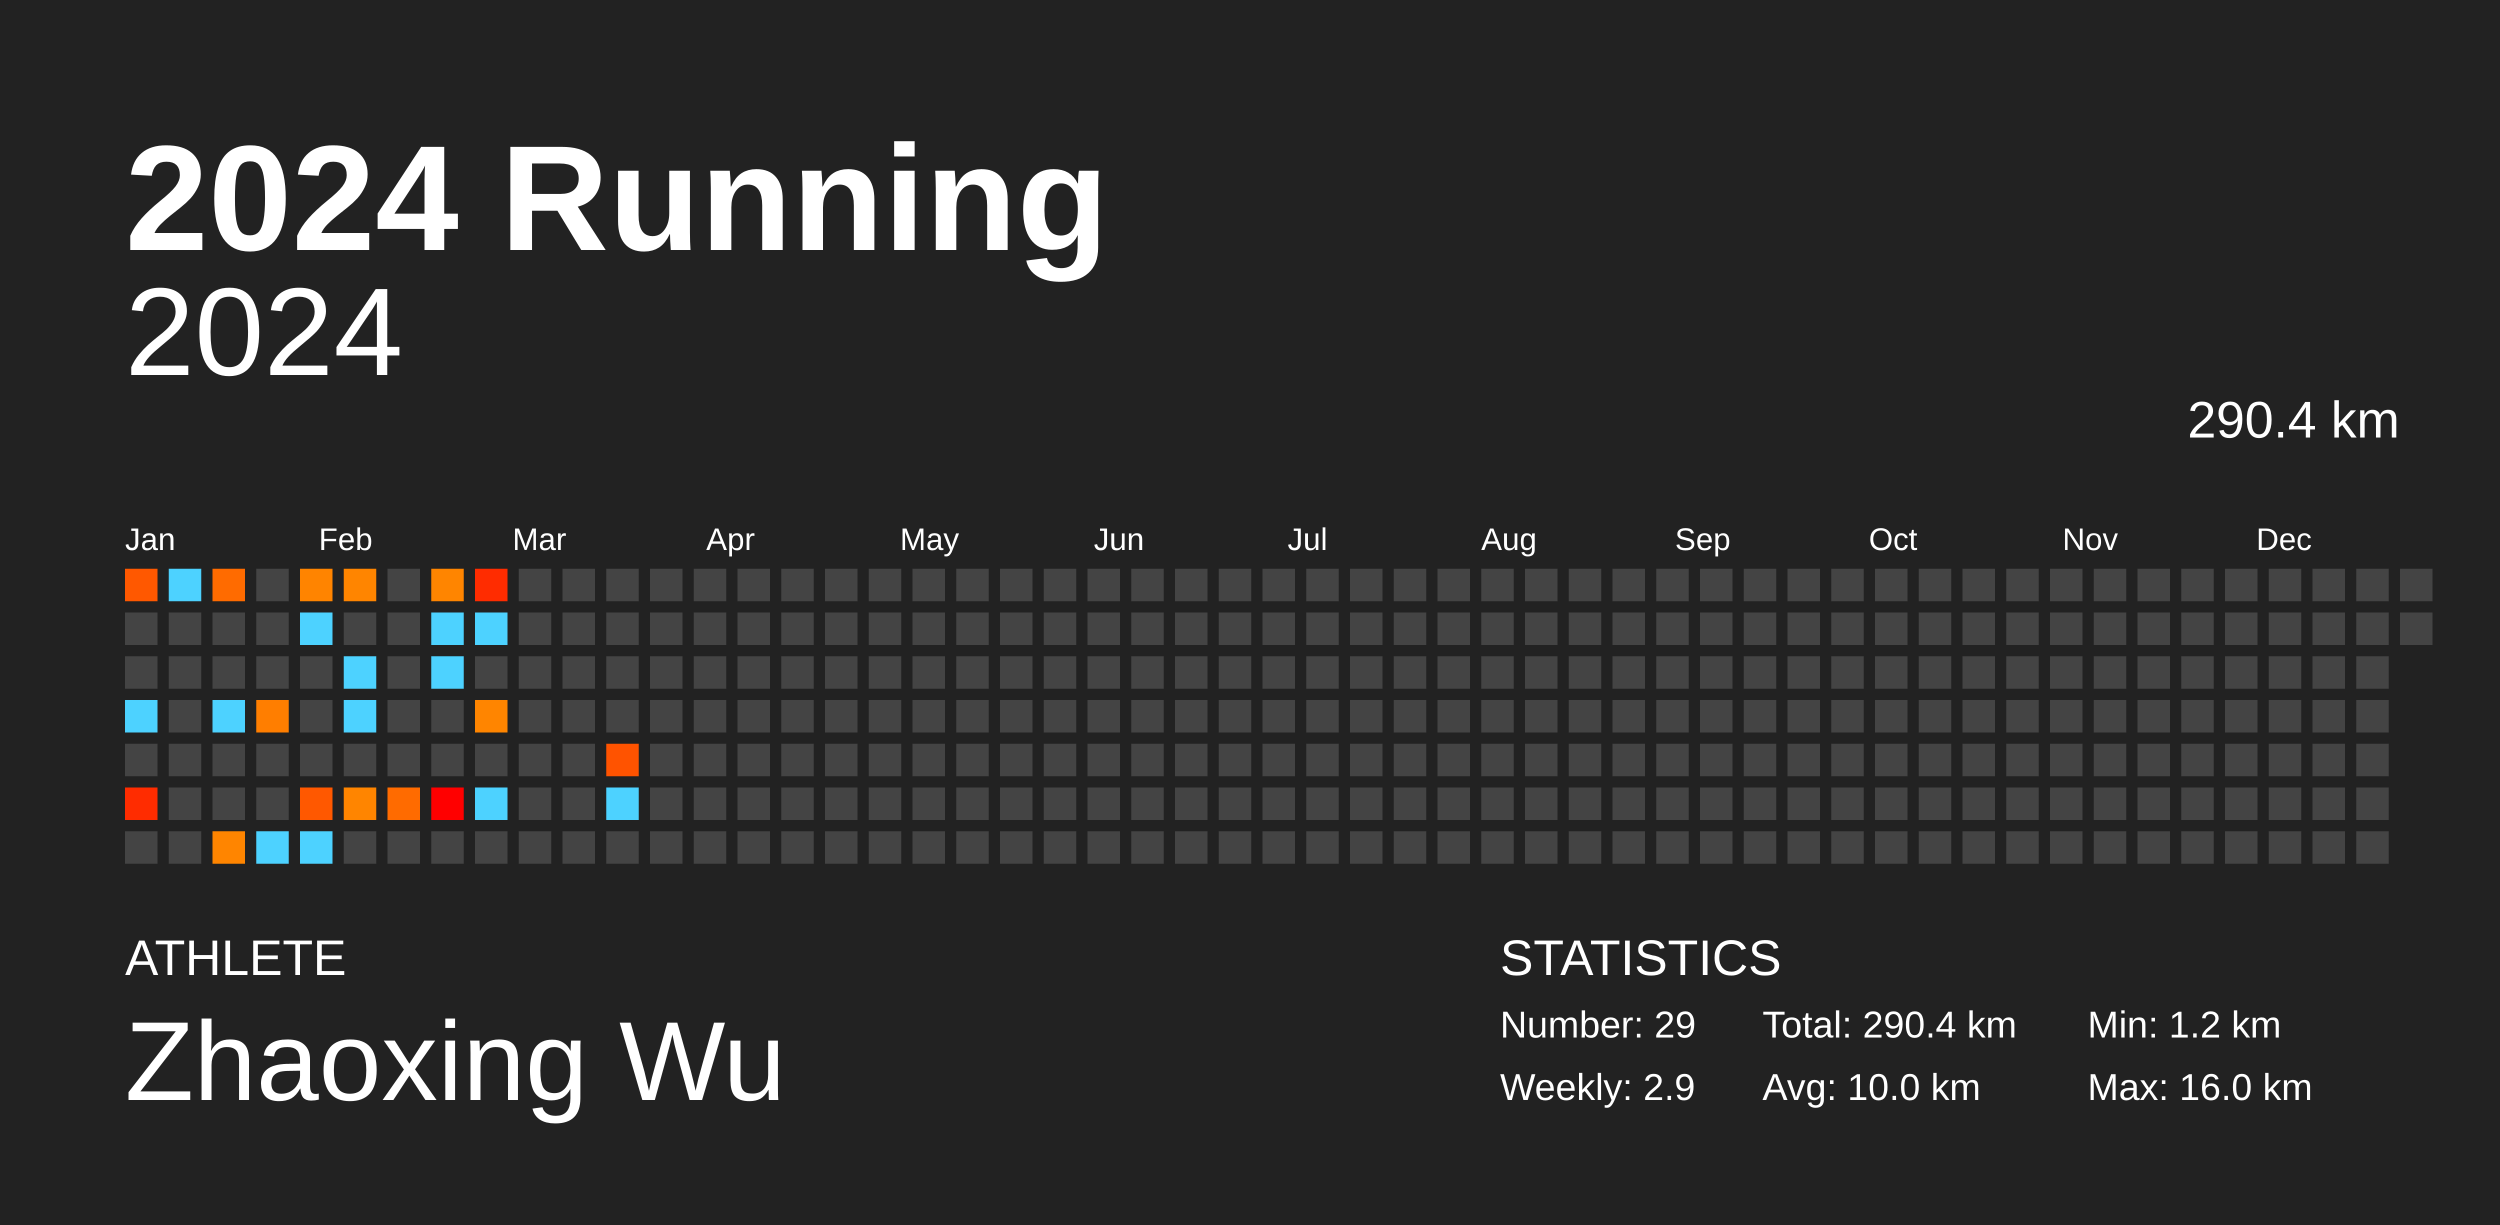
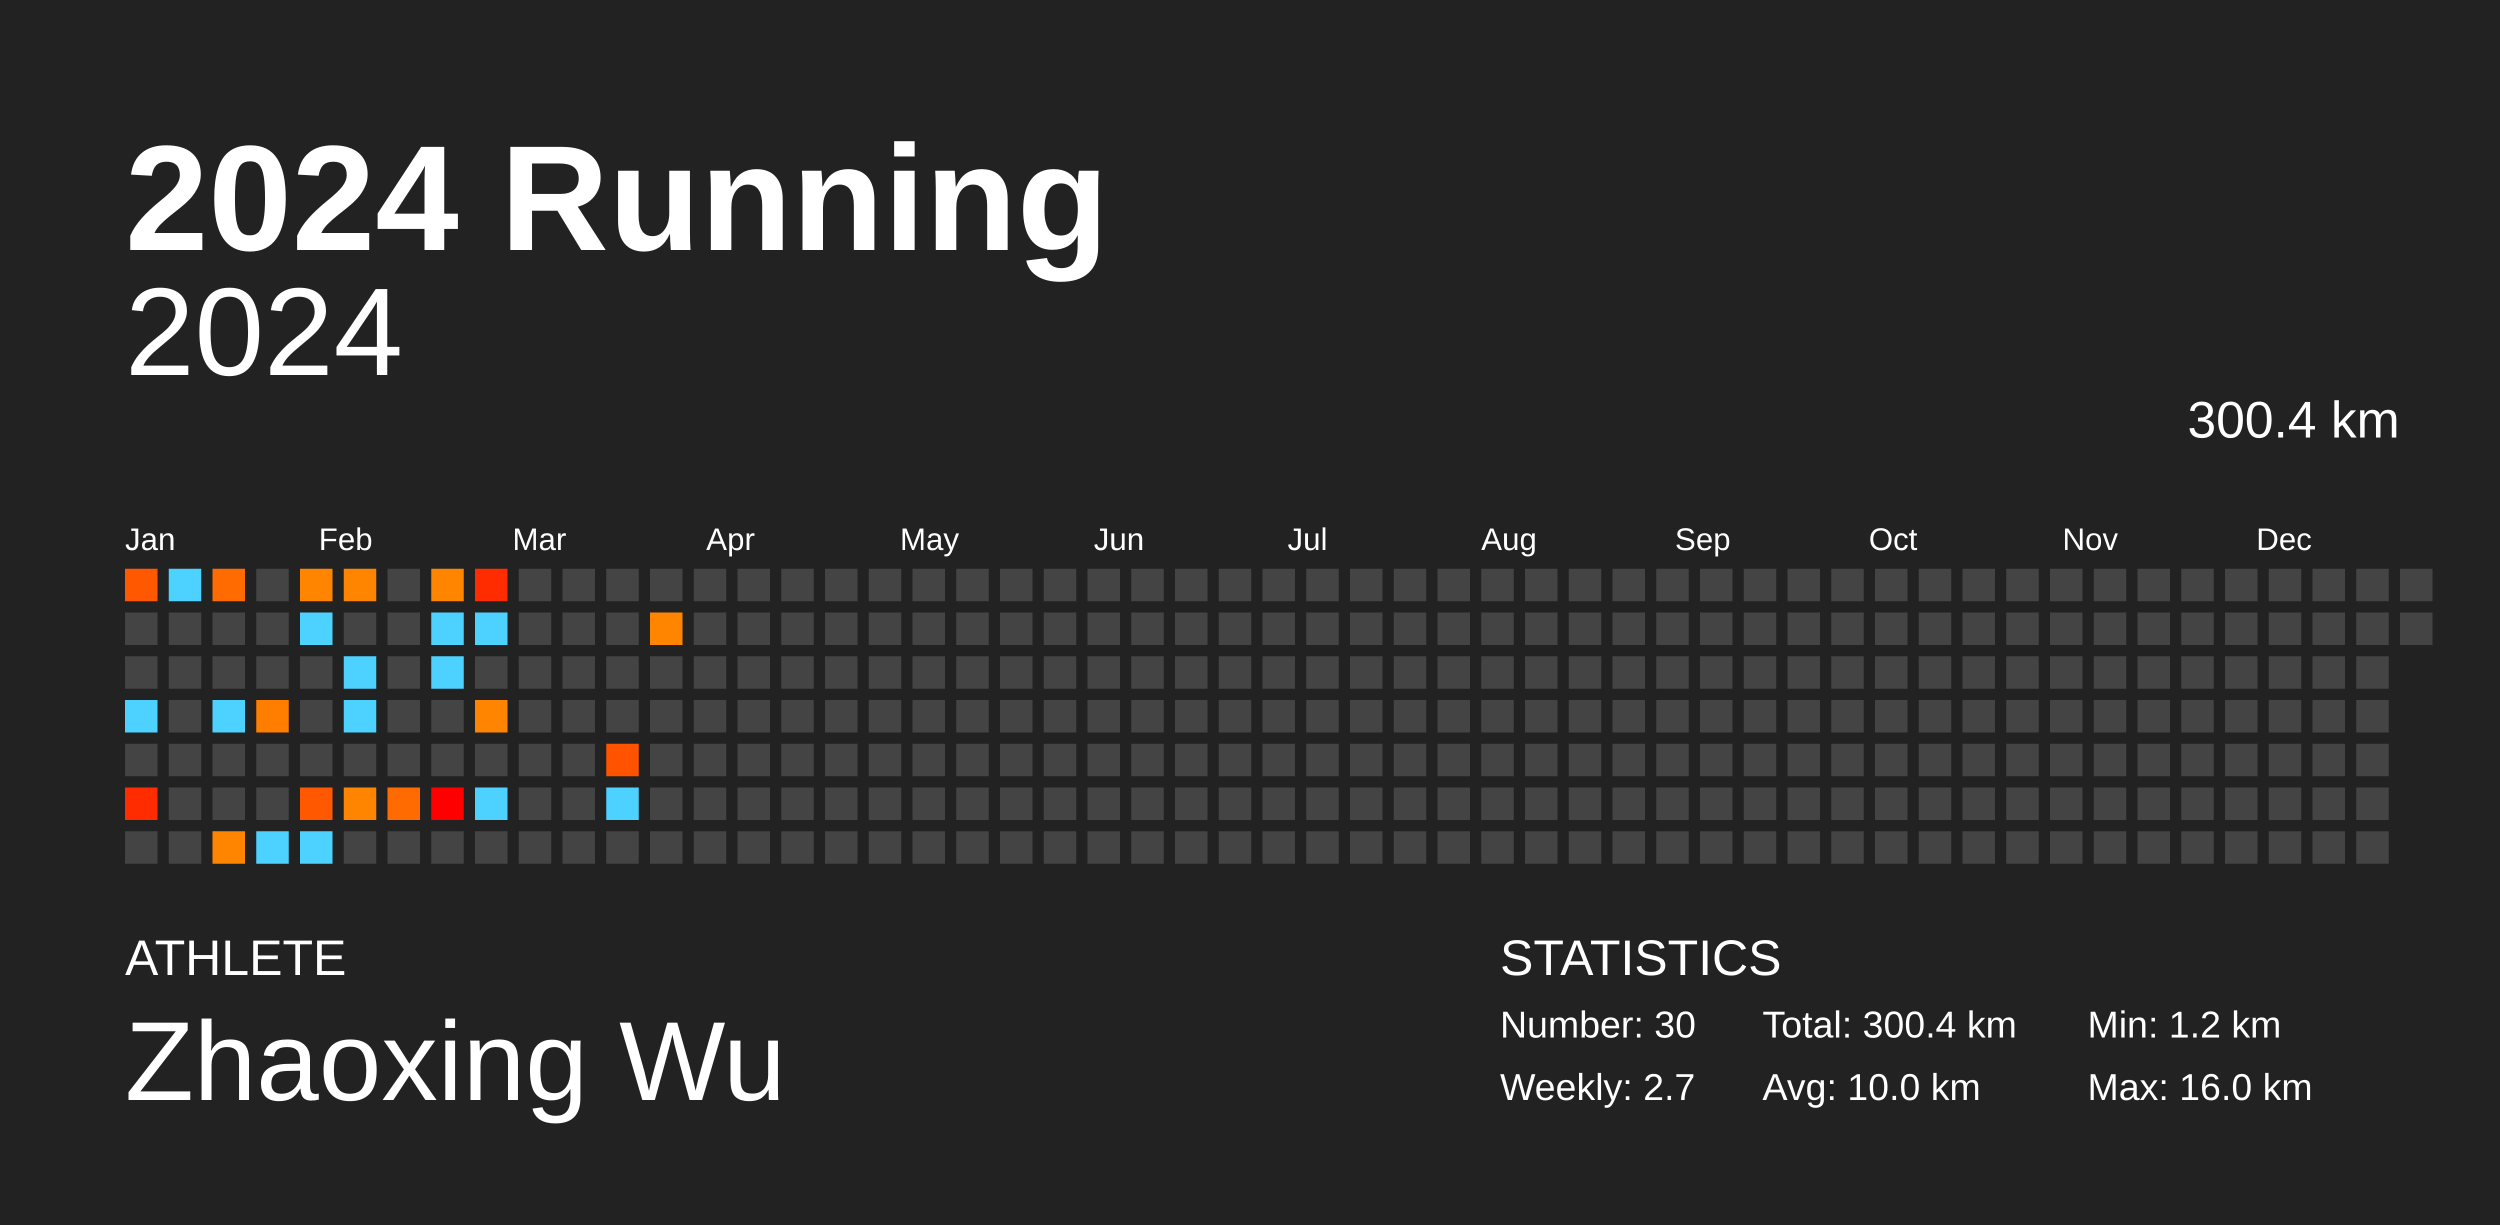
<svg xmlns="http://www.w3.org/2000/svg" baseProfile="full" height="98mm" version="1.1" viewBox="0,0,200,98" width="200mm">
  <defs />
  <rect fill="#222222" height="98" width="200" x="0" y="0" />
  <text fill="#FFFFFF" style="font-size:12px; font-family:Arial; font-weight:bold;" x="10" y="20">2024 Running</text>
  <text fill="#FFFFFF" style="font-size:4px; font-family:Arial" x="10" y="78">ATHLETE</text>
  <text fill="#FFFFFF" style="font-size:9px; font-family:Arial" x="10" y="88">Zhaoxing Wu</text>
  <text fill="#FFFFFF" style="font-size:4px; font-family:Arial" x="120" y="78">STATISTICS</text>
-   <text fill="#FFFFFF" style="font-size:3px; font-family:Arial" x="120" y="83">Number: 29</text>
-   <text fill="#FFFFFF" style="font-size:3px; font-family:Arial" x="120" y="88">Weekly: 2.9</text>
-   <text fill="#FFFFFF" style="font-size:3px; font-family:Arial" x="141" y="83">Total: 290.4 km</text>
+   <text fill="#FFFFFF" style="font-size:3px; font-family:Arial" x="120" y="83">Number: 30</text>
+   <text fill="#FFFFFF" style="font-size:3px; font-family:Arial" x="120" y="88">Weekly: 2.7</text>
+   <text fill="#FFFFFF" style="font-size:3px; font-family:Arial" x="141" y="83">Total: 300.4 km</text>
  <text fill="#FFFFFF" style="font-size:3px; font-family:Arial" x="141" y="88">Avg: 10.0 km</text>
  <text fill="#FFFFFF" style="font-size:3px; font-family:Arial" x="167" y="83">Min: 1.2 km</text>
  <text fill="#FFFFFF" style="font-size:3px; font-family:Arial" x="167" y="88">Max: 16.0 km</text>
  <text alignment-baseline="hanging" fill="#FFFFFF" style="font-size:10.0px; font-family:Arial;" x="10" y="30">2024</text>
-   <text alignment-baseline="hanging" fill="#FFFFFF" style="font-size:4.125px; font-family:Arial;" x="175" y="35">290.4 km</text>
+   <text alignment-baseline="hanging" fill="#FFFFFF" style="font-size:4.125px; font-family:Arial;" x="175" y="35">300.4 km</text>
  <text fill="#FFFFFF" style="font-size:2.5px; font-family:Arial" x="10.0" y="44">Jan</text>
  <text fill="#FFFFFF" style="font-size:2.5px; font-family:Arial" x="25.5" y="44">Feb</text>
  <text fill="#FFFFFF" style="font-size:2.5px; font-family:Arial" x="41.0" y="44">Mar</text>
  <text fill="#FFFFFF" style="font-size:2.5px; font-family:Arial" x="56.5" y="44">Apr</text>
  <text fill="#FFFFFF" style="font-size:2.5px; font-family:Arial" x="72.0" y="44">May</text>
  <text fill="#FFFFFF" style="font-size:2.5px; font-family:Arial" x="87.5" y="44">Jun</text>
  <text fill="#FFFFFF" style="font-size:2.5px; font-family:Arial" x="103.0" y="44">Jul</text>
  <text fill="#FFFFFF" style="font-size:2.5px; font-family:Arial" x="118.5" y="44">Aug</text>
  <text fill="#FFFFFF" style="font-size:2.5px; font-family:Arial" x="134.0" y="44">Sep</text>
  <text fill="#FFFFFF" style="font-size:2.5px; font-family:Arial" x="149.5" y="44">Oct</text>
  <text fill="#FFFFFF" style="font-size:2.5px; font-family:Arial" x="165.0" y="44">Nov</text>
  <text fill="#FFFFFF" style="font-size:2.5px; font-family:Arial" x="180.5" y="44">Dec</text>
  <rect fill="#ff5800" height="2.6" width="2.6" x="10.0" y="45.5" />
  <rect fill="#444444" height="2.6" width="2.6" x="10.0" y="49.0" />
  <rect fill="#444444" height="2.6" width="2.6" x="10.0" y="52.5" />
  <rect fill="#4dd2ff" height="2.6" width="2.6" x="10.0" y="56.0" />
  <rect fill="#444444" height="2.6" width="2.6" x="10.0" y="59.5" />
  <rect fill="#ff2c00" height="2.6" width="2.6" x="10.0" y="63.0" />
  <rect fill="#444444" height="2.6" width="2.6" x="10.0" y="66.5" />
  <rect fill="#4dd2ff" height="2.6" width="2.6" x="13.5" y="45.5" />
  <rect fill="#444444" height="2.6" width="2.6" x="13.5" y="49.0" />
  <rect fill="#444444" height="2.6" width="2.6" x="13.5" y="52.5" />
  <rect fill="#444444" height="2.6" width="2.6" x="13.5" y="56.0" />
  <rect fill="#444444" height="2.6" width="2.6" x="13.5" y="59.5" />
  <rect fill="#444444" height="2.6" width="2.6" x="13.5" y="63.0" />
  <rect fill="#444444" height="2.6" width="2.6" x="13.5" y="66.5" />
  <rect fill="#ff6b00" height="2.6" width="2.6" x="17.0" y="45.5" />
  <rect fill="#444444" height="2.6" width="2.6" x="17.0" y="49.0" />
  <rect fill="#444444" height="2.6" width="2.6" x="17.0" y="52.5" />
  <rect fill="#4dd2ff" height="2.6" width="2.6" x="17.0" y="56.0" />
  <rect fill="#444444" height="2.6" width="2.6" x="17.0" y="59.5" />
  <rect fill="#444444" height="2.6" width="2.6" x="17.0" y="63.0" />
  <rect fill="#ff8500" height="2.6" width="2.6" x="17.0" y="66.5" />
  <rect fill="#444444" height="2.6" width="2.6" x="20.5" y="45.5" />
  <rect fill="#444444" height="2.6" width="2.6" x="20.5" y="49.0" />
  <rect fill="#444444" height="2.6" width="2.6" x="20.5" y="52.5" />
  <rect fill="#ff7e00" height="2.6" width="2.6" x="20.5" y="56.0" />
  <rect fill="#444444" height="2.6" width="2.6" x="20.5" y="59.5" />
  <rect fill="#444444" height="2.6" width="2.6" x="20.5" y="63.0" />
  <rect fill="#4dd2ff" height="2.6" width="2.6" x="20.5" y="66.5" />
  <rect fill="#ff8400" height="2.6" width="2.6" x="24.0" y="45.5" />
  <rect fill="#4dd2ff" height="2.6" width="2.6" x="24.0" y="49.0" />
  <rect fill="#444444" height="2.6" width="2.6" x="24.0" y="52.5" />
  <rect fill="#444444" height="2.6" width="2.6" x="24.0" y="56.0" />
  <rect fill="#444444" height="2.6" width="2.6" x="24.0" y="59.5" />
  <rect fill="#ff5800" height="2.6" width="2.6" x="24.0" y="63.0" />
  <rect fill="#4dd2ff" height="2.6" width="2.6" x="24.0" y="66.5" />
  <rect fill="#ff8500" height="2.6" width="2.6" x="27.5" y="45.5" />
  <rect fill="#444444" height="2.6" width="2.6" x="27.5" y="49.0" />
  <rect fill="#4dd2ff" height="2.6" width="2.6" x="27.5" y="52.5" />
  <rect fill="#4dd2ff" height="2.6" width="2.6" x="27.5" y="56.0" />
  <rect fill="#444444" height="2.6" width="2.6" x="27.5" y="59.5" />
  <rect fill="#ff8500" height="2.6" width="2.6" x="27.5" y="63.0" />
  <rect fill="#444444" height="2.6" width="2.6" x="27.5" y="66.5" />
  <rect fill="#444444" height="2.6" width="2.6" x="31.0" y="45.5" />
  <rect fill="#444444" height="2.6" width="2.6" x="31.0" y="49.0" />
  <rect fill="#444444" height="2.6" width="2.6" x="31.0" y="52.5" />
  <rect fill="#444444" height="2.6" width="2.6" x="31.0" y="56.0" />
  <rect fill="#444444" height="2.6" width="2.6" x="31.0" y="59.5" />
  <rect fill="#ff6b00" height="2.6" width="2.6" x="31.0" y="63.0" />
  <rect fill="#444444" height="2.6" width="2.6" x="31.0" y="66.5" />
  <rect fill="#ff8500" height="2.6" width="2.6" x="34.5" y="45.5" />
  <rect fill="#4dd2ff" height="2.6" width="2.6" x="34.5" y="49.0" />
  <rect fill="#4dd2ff" height="2.6" width="2.6" x="34.5" y="52.5" />
  <rect fill="#444444" height="2.6" width="2.6" x="34.5" y="56.0" />
  <rect fill="#444444" height="2.6" width="2.6" x="34.5" y="59.5" />
  <rect fill="#ff0000" height="2.6" width="2.6" x="34.5" y="63.0" />
  <rect fill="#444444" height="2.6" width="2.6" x="34.5" y="66.5" />
  <rect fill="#ff2c00" height="2.6" width="2.6" x="38.0" y="45.5" />
  <rect fill="#4dd2ff" height="2.6" width="2.6" x="38.0" y="49.0" />
  <rect fill="#444444" height="2.6" width="2.6" x="38.0" y="52.5" />
  <rect fill="#ff8500" height="2.6" width="2.6" x="38.0" y="56.0" />
  <rect fill="#444444" height="2.6" width="2.6" x="38.0" y="59.5" />
  <rect fill="#4dd2ff" height="2.6" width="2.6" x="38.0" y="63.0" />
  <rect fill="#444444" height="2.6" width="2.6" x="38.0" y="66.5" />
  <rect fill="#444444" height="2.6" width="2.6" x="41.5" y="45.5" />
  <rect fill="#444444" height="2.6" width="2.6" x="41.5" y="49.0" />
  <rect fill="#444444" height="2.6" width="2.6" x="41.5" y="52.5" />
  <rect fill="#444444" height="2.6" width="2.6" x="41.5" y="56.0" />
  <rect fill="#444444" height="2.6" width="2.6" x="41.5" y="59.5" />
  <rect fill="#444444" height="2.6" width="2.6" x="41.5" y="63.0" />
  <rect fill="#444444" height="2.6" width="2.6" x="41.5" y="66.5" />
  <rect fill="#444444" height="2.6" width="2.6" x="45.0" y="45.5" />
  <rect fill="#444444" height="2.6" width="2.6" x="45.0" y="49.0" />
  <rect fill="#444444" height="2.6" width="2.6" x="45.0" y="52.5" />
  <rect fill="#444444" height="2.6" width="2.6" x="45.0" y="56.0" />
  <rect fill="#444444" height="2.6" width="2.6" x="45.0" y="59.5" />
  <rect fill="#444444" height="2.6" width="2.6" x="45.0" y="63.0" />
  <rect fill="#444444" height="2.6" width="2.6" x="45.0" y="66.5" />
  <rect fill="#444444" height="2.6" width="2.6" x="48.5" y="45.5" />
  <rect fill="#444444" height="2.6" width="2.6" x="48.5" y="49.0" />
  <rect fill="#444444" height="2.6" width="2.6" x="48.5" y="52.5" />
  <rect fill="#444444" height="2.6" width="2.6" x="48.5" y="56.0" />
  <rect fill="#ff5300" height="2.6" width="2.6" x="48.5" y="59.5" />
  <rect fill="#4dd2ff" height="2.6" width="2.6" x="48.5" y="63.0" />
  <rect fill="#444444" height="2.6" width="2.6" x="48.5" y="66.5" />
  <rect fill="#444444" height="2.6" width="2.6" x="52.0" y="45.5" />
-   <rect fill="#444444" height="2.6" width="2.6" x="52.0" y="49.0" />
+   <rect fill="#ff8500" height="2.6" width="2.6" x="52.0" y="49.0" />
  <rect fill="#444444" height="2.6" width="2.6" x="52.0" y="52.5" />
  <rect fill="#444444" height="2.6" width="2.6" x="52.0" y="56.0" />
  <rect fill="#444444" height="2.6" width="2.6" x="52.0" y="59.5" />
  <rect fill="#444444" height="2.6" width="2.6" x="52.0" y="63.0" />
  <rect fill="#444444" height="2.6" width="2.6" x="52.0" y="66.5" />
  <rect fill="#444444" height="2.6" width="2.6" x="55.5" y="45.5" />
  <rect fill="#444444" height="2.6" width="2.6" x="55.5" y="49.0" />
  <rect fill="#444444" height="2.6" width="2.6" x="55.5" y="52.5" />
  <rect fill="#444444" height="2.6" width="2.6" x="55.5" y="56.0" />
  <rect fill="#444444" height="2.6" width="2.6" x="55.5" y="59.5" />
  <rect fill="#444444" height="2.6" width="2.6" x="55.5" y="63.0" />
  <rect fill="#444444" height="2.6" width="2.6" x="55.5" y="66.5" />
  <rect fill="#444444" height="2.6" width="2.6" x="59.0" y="45.5" />
  <rect fill="#444444" height="2.6" width="2.6" x="59.0" y="49.0" />
  <rect fill="#444444" height="2.6" width="2.6" x="59.0" y="52.5" />
  <rect fill="#444444" height="2.6" width="2.6" x="59.0" y="56.0" />
  <rect fill="#444444" height="2.6" width="2.6" x="59.0" y="59.5" />
  <rect fill="#444444" height="2.6" width="2.6" x="59.0" y="63.0" />
  <rect fill="#444444" height="2.6" width="2.6" x="59.0" y="66.5" />
  <rect fill="#444444" height="2.6" width="2.6" x="62.5" y="45.5" />
  <rect fill="#444444" height="2.6" width="2.6" x="62.5" y="49.0" />
  <rect fill="#444444" height="2.6" width="2.6" x="62.5" y="52.5" />
  <rect fill="#444444" height="2.6" width="2.6" x="62.5" y="56.0" />
  <rect fill="#444444" height="2.6" width="2.6" x="62.5" y="59.5" />
  <rect fill="#444444" height="2.6" width="2.6" x="62.5" y="63.0" />
  <rect fill="#444444" height="2.6" width="2.6" x="62.5" y="66.5" />
  <rect fill="#444444" height="2.6" width="2.6" x="66.0" y="45.5" />
  <rect fill="#444444" height="2.6" width="2.6" x="66.0" y="49.0" />
  <rect fill="#444444" height="2.6" width="2.6" x="66.0" y="52.5" />
  <rect fill="#444444" height="2.6" width="2.6" x="66.0" y="56.0" />
  <rect fill="#444444" height="2.6" width="2.6" x="66.0" y="59.5" />
  <rect fill="#444444" height="2.6" width="2.6" x="66.0" y="63.0" />
  <rect fill="#444444" height="2.6" width="2.6" x="66.0" y="66.5" />
  <rect fill="#444444" height="2.6" width="2.6" x="69.5" y="45.5" />
  <rect fill="#444444" height="2.6" width="2.6" x="69.5" y="49.0" />
  <rect fill="#444444" height="2.6" width="2.6" x="69.5" y="52.5" />
  <rect fill="#444444" height="2.6" width="2.6" x="69.5" y="56.0" />
  <rect fill="#444444" height="2.6" width="2.6" x="69.5" y="59.5" />
  <rect fill="#444444" height="2.6" width="2.6" x="69.5" y="63.0" />
  <rect fill="#444444" height="2.6" width="2.6" x="69.5" y="66.5" />
  <rect fill="#444444" height="2.6" width="2.6" x="73.0" y="45.5" />
  <rect fill="#444444" height="2.6" width="2.6" x="73.0" y="49.0" />
  <rect fill="#444444" height="2.6" width="2.6" x="73.0" y="52.5" />
  <rect fill="#444444" height="2.6" width="2.6" x="73.0" y="56.0" />
  <rect fill="#444444" height="2.6" width="2.6" x="73.0" y="59.5" />
  <rect fill="#444444" height="2.6" width="2.6" x="73.0" y="63.0" />
  <rect fill="#444444" height="2.6" width="2.6" x="73.0" y="66.5" />
  <rect fill="#444444" height="2.6" width="2.6" x="76.5" y="45.5" />
  <rect fill="#444444" height="2.6" width="2.6" x="76.5" y="49.0" />
  <rect fill="#444444" height="2.6" width="2.6" x="76.5" y="52.5" />
  <rect fill="#444444" height="2.6" width="2.6" x="76.5" y="56.0" />
  <rect fill="#444444" height="2.6" width="2.6" x="76.5" y="59.5" />
  <rect fill="#444444" height="2.6" width="2.6" x="76.5" y="63.0" />
  <rect fill="#444444" height="2.6" width="2.6" x="76.5" y="66.5" />
  <rect fill="#444444" height="2.6" width="2.6" x="80.0" y="45.5" />
  <rect fill="#444444" height="2.6" width="2.6" x="80.0" y="49.0" />
  <rect fill="#444444" height="2.6" width="2.6" x="80.0" y="52.5" />
  <rect fill="#444444" height="2.6" width="2.6" x="80.0" y="56.0" />
  <rect fill="#444444" height="2.6" width="2.6" x="80.0" y="59.5" />
  <rect fill="#444444" height="2.6" width="2.6" x="80.0" y="63.0" />
  <rect fill="#444444" height="2.6" width="2.6" x="80.0" y="66.5" />
  <rect fill="#444444" height="2.6" width="2.6" x="83.5" y="45.5" />
  <rect fill="#444444" height="2.6" width="2.6" x="83.5" y="49.0" />
  <rect fill="#444444" height="2.6" width="2.6" x="83.5" y="52.5" />
  <rect fill="#444444" height="2.6" width="2.6" x="83.5" y="56.0" />
  <rect fill="#444444" height="2.6" width="2.6" x="83.5" y="59.5" />
  <rect fill="#444444" height="2.6" width="2.6" x="83.5" y="63.0" />
  <rect fill="#444444" height="2.6" width="2.6" x="83.5" y="66.5" />
  <rect fill="#444444" height="2.6" width="2.6" x="87.0" y="45.5" />
  <rect fill="#444444" height="2.6" width="2.6" x="87.0" y="49.0" />
  <rect fill="#444444" height="2.6" width="2.6" x="87.0" y="52.5" />
  <rect fill="#444444" height="2.6" width="2.6" x="87.0" y="56.0" />
  <rect fill="#444444" height="2.6" width="2.6" x="87.0" y="59.5" />
  <rect fill="#444444" height="2.6" width="2.6" x="87.0" y="63.0" />
  <rect fill="#444444" height="2.6" width="2.6" x="87.0" y="66.5" />
  <rect fill="#444444" height="2.6" width="2.6" x="90.5" y="45.5" />
  <rect fill="#444444" height="2.6" width="2.6" x="90.5" y="49.0" />
  <rect fill="#444444" height="2.6" width="2.6" x="90.5" y="52.5" />
  <rect fill="#444444" height="2.6" width="2.6" x="90.5" y="56.0" />
  <rect fill="#444444" height="2.6" width="2.6" x="90.5" y="59.5" />
  <rect fill="#444444" height="2.6" width="2.6" x="90.5" y="63.0" />
  <rect fill="#444444" height="2.6" width="2.6" x="90.5" y="66.5" />
  <rect fill="#444444" height="2.6" width="2.6" x="94.0" y="45.5" />
  <rect fill="#444444" height="2.6" width="2.6" x="94.0" y="49.0" />
  <rect fill="#444444" height="2.6" width="2.6" x="94.0" y="52.5" />
  <rect fill="#444444" height="2.6" width="2.6" x="94.0" y="56.0" />
  <rect fill="#444444" height="2.6" width="2.6" x="94.0" y="59.5" />
  <rect fill="#444444" height="2.6" width="2.6" x="94.0" y="63.0" />
  <rect fill="#444444" height="2.6" width="2.6" x="94.0" y="66.5" />
  <rect fill="#444444" height="2.6" width="2.6" x="97.5" y="45.5" />
  <rect fill="#444444" height="2.6" width="2.6" x="97.5" y="49.0" />
  <rect fill="#444444" height="2.6" width="2.6" x="97.5" y="52.5" />
  <rect fill="#444444" height="2.6" width="2.6" x="97.5" y="56.0" />
  <rect fill="#444444" height="2.6" width="2.6" x="97.5" y="59.5" />
  <rect fill="#444444" height="2.6" width="2.6" x="97.5" y="63.0" />
  <rect fill="#444444" height="2.6" width="2.6" x="97.5" y="66.5" />
  <rect fill="#444444" height="2.6" width="2.6" x="101.0" y="45.5" />
  <rect fill="#444444" height="2.6" width="2.6" x="101.0" y="49.0" />
  <rect fill="#444444" height="2.6" width="2.6" x="101.0" y="52.5" />
  <rect fill="#444444" height="2.6" width="2.6" x="101.0" y="56.0" />
  <rect fill="#444444" height="2.6" width="2.6" x="101.0" y="59.5" />
  <rect fill="#444444" height="2.6" width="2.6" x="101.0" y="63.0" />
  <rect fill="#444444" height="2.6" width="2.6" x="101.0" y="66.5" />
  <rect fill="#444444" height="2.6" width="2.6" x="104.5" y="45.5" />
  <rect fill="#444444" height="2.6" width="2.6" x="104.5" y="49.0" />
  <rect fill="#444444" height="2.6" width="2.6" x="104.5" y="52.5" />
  <rect fill="#444444" height="2.6" width="2.6" x="104.5" y="56.0" />
  <rect fill="#444444" height="2.6" width="2.6" x="104.5" y="59.5" />
  <rect fill="#444444" height="2.6" width="2.6" x="104.5" y="63.0" />
  <rect fill="#444444" height="2.6" width="2.6" x="104.5" y="66.5" />
  <rect fill="#444444" height="2.6" width="2.6" x="108.0" y="45.5" />
  <rect fill="#444444" height="2.6" width="2.6" x="108.0" y="49.0" />
  <rect fill="#444444" height="2.6" width="2.6" x="108.0" y="52.5" />
  <rect fill="#444444" height="2.6" width="2.6" x="108.0" y="56.0" />
  <rect fill="#444444" height="2.6" width="2.6" x="108.0" y="59.5" />
  <rect fill="#444444" height="2.6" width="2.6" x="108.0" y="63.0" />
  <rect fill="#444444" height="2.6" width="2.6" x="108.0" y="66.5" />
  <rect fill="#444444" height="2.6" width="2.6" x="111.5" y="45.5" />
  <rect fill="#444444" height="2.6" width="2.6" x="111.5" y="49.0" />
  <rect fill="#444444" height="2.6" width="2.6" x="111.5" y="52.5" />
  <rect fill="#444444" height="2.6" width="2.6" x="111.5" y="56.0" />
  <rect fill="#444444" height="2.6" width="2.6" x="111.5" y="59.5" />
  <rect fill="#444444" height="2.6" width="2.6" x="111.5" y="63.0" />
  <rect fill="#444444" height="2.6" width="2.6" x="111.5" y="66.5" />
  <rect fill="#444444" height="2.6" width="2.6" x="115.0" y="45.5" />
  <rect fill="#444444" height="2.6" width="2.6" x="115.0" y="49.0" />
  <rect fill="#444444" height="2.6" width="2.6" x="115.0" y="52.5" />
  <rect fill="#444444" height="2.6" width="2.6" x="115.0" y="56.0" />
  <rect fill="#444444" height="2.6" width="2.6" x="115.0" y="59.5" />
  <rect fill="#444444" height="2.6" width="2.6" x="115.0" y="63.0" />
  <rect fill="#444444" height="2.6" width="2.6" x="115.0" y="66.5" />
  <rect fill="#444444" height="2.6" width="2.6" x="118.5" y="45.5" />
  <rect fill="#444444" height="2.6" width="2.6" x="118.5" y="49.0" />
  <rect fill="#444444" height="2.6" width="2.6" x="118.5" y="52.5" />
  <rect fill="#444444" height="2.6" width="2.6" x="118.5" y="56.0" />
  <rect fill="#444444" height="2.6" width="2.6" x="118.5" y="59.5" />
  <rect fill="#444444" height="2.6" width="2.6" x="118.5" y="63.0" />
  <rect fill="#444444" height="2.6" width="2.6" x="118.5" y="66.5" />
  <rect fill="#444444" height="2.6" width="2.6" x="122.0" y="45.5" />
  <rect fill="#444444" height="2.6" width="2.6" x="122.0" y="49.0" />
  <rect fill="#444444" height="2.6" width="2.6" x="122.0" y="52.5" />
  <rect fill="#444444" height="2.6" width="2.6" x="122.0" y="56.0" />
  <rect fill="#444444" height="2.6" width="2.6" x="122.0" y="59.5" />
  <rect fill="#444444" height="2.6" width="2.6" x="122.0" y="63.0" />
  <rect fill="#444444" height="2.6" width="2.6" x="122.0" y="66.5" />
  <rect fill="#444444" height="2.6" width="2.6" x="125.5" y="45.5" />
  <rect fill="#444444" height="2.6" width="2.6" x="125.5" y="49.0" />
  <rect fill="#444444" height="2.6" width="2.6" x="125.5" y="52.5" />
  <rect fill="#444444" height="2.6" width="2.6" x="125.5" y="56.0" />
  <rect fill="#444444" height="2.6" width="2.6" x="125.5" y="59.5" />
  <rect fill="#444444" height="2.6" width="2.6" x="125.5" y="63.0" />
  <rect fill="#444444" height="2.6" width="2.6" x="125.5" y="66.5" />
  <rect fill="#444444" height="2.6" width="2.6" x="129.0" y="45.5" />
  <rect fill="#444444" height="2.6" width="2.6" x="129.0" y="49.0" />
  <rect fill="#444444" height="2.6" width="2.6" x="129.0" y="52.5" />
  <rect fill="#444444" height="2.6" width="2.6" x="129.0" y="56.0" />
  <rect fill="#444444" height="2.6" width="2.6" x="129.0" y="59.5" />
  <rect fill="#444444" height="2.6" width="2.6" x="129.0" y="63.0" />
  <rect fill="#444444" height="2.6" width="2.6" x="129.0" y="66.5" />
  <rect fill="#444444" height="2.6" width="2.6" x="132.5" y="45.5" />
  <rect fill="#444444" height="2.6" width="2.6" x="132.5" y="49.0" />
  <rect fill="#444444" height="2.6" width="2.6" x="132.5" y="52.5" />
  <rect fill="#444444" height="2.6" width="2.6" x="132.5" y="56.0" />
  <rect fill="#444444" height="2.6" width="2.6" x="132.5" y="59.5" />
  <rect fill="#444444" height="2.6" width="2.6" x="132.5" y="63.0" />
  <rect fill="#444444" height="2.6" width="2.6" x="132.5" y="66.5" />
  <rect fill="#444444" height="2.6" width="2.6" x="136.0" y="45.5" />
  <rect fill="#444444" height="2.6" width="2.6" x="136.0" y="49.0" />
  <rect fill="#444444" height="2.6" width="2.6" x="136.0" y="52.5" />
  <rect fill="#444444" height="2.6" width="2.6" x="136.0" y="56.0" />
  <rect fill="#444444" height="2.6" width="2.6" x="136.0" y="59.5" />
  <rect fill="#444444" height="2.6" width="2.6" x="136.0" y="63.0" />
  <rect fill="#444444" height="2.6" width="2.6" x="136.0" y="66.5" />
  <rect fill="#444444" height="2.6" width="2.6" x="139.5" y="45.5" />
  <rect fill="#444444" height="2.6" width="2.6" x="139.5" y="49.0" />
  <rect fill="#444444" height="2.6" width="2.6" x="139.5" y="52.5" />
  <rect fill="#444444" height="2.6" width="2.6" x="139.5" y="56.0" />
  <rect fill="#444444" height="2.6" width="2.6" x="139.5" y="59.5" />
  <rect fill="#444444" height="2.6" width="2.6" x="139.5" y="63.0" />
  <rect fill="#444444" height="2.6" width="2.6" x="139.5" y="66.5" />
  <rect fill="#444444" height="2.6" width="2.6" x="143.0" y="45.5" />
  <rect fill="#444444" height="2.6" width="2.6" x="143.0" y="49.0" />
  <rect fill="#444444" height="2.6" width="2.6" x="143.0" y="52.5" />
  <rect fill="#444444" height="2.6" width="2.6" x="143.0" y="56.0" />
  <rect fill="#444444" height="2.6" width="2.6" x="143.0" y="59.5" />
  <rect fill="#444444" height="2.6" width="2.6" x="143.0" y="63.0" />
  <rect fill="#444444" height="2.6" width="2.6" x="143.0" y="66.5" />
  <rect fill="#444444" height="2.6" width="2.6" x="146.5" y="45.5" />
  <rect fill="#444444" height="2.6" width="2.6" x="146.5" y="49.0" />
  <rect fill="#444444" height="2.6" width="2.6" x="146.5" y="52.5" />
  <rect fill="#444444" height="2.6" width="2.6" x="146.5" y="56.0" />
  <rect fill="#444444" height="2.6" width="2.6" x="146.5" y="59.5" />
  <rect fill="#444444" height="2.6" width="2.6" x="146.5" y="63.0" />
  <rect fill="#444444" height="2.6" width="2.6" x="146.5" y="66.5" />
  <rect fill="#444444" height="2.6" width="2.6" x="150.0" y="45.5" />
  <rect fill="#444444" height="2.6" width="2.6" x="150.0" y="49.0" />
  <rect fill="#444444" height="2.6" width="2.6" x="150.0" y="52.5" />
  <rect fill="#444444" height="2.6" width="2.6" x="150.0" y="56.0" />
  <rect fill="#444444" height="2.6" width="2.6" x="150.0" y="59.5" />
  <rect fill="#444444" height="2.6" width="2.6" x="150.0" y="63.0" />
  <rect fill="#444444" height="2.6" width="2.6" x="150.0" y="66.5" />
  <rect fill="#444444" height="2.6" width="2.6" x="153.5" y="45.5" />
  <rect fill="#444444" height="2.6" width="2.6" x="153.5" y="49.0" />
  <rect fill="#444444" height="2.6" width="2.6" x="153.5" y="52.5" />
  <rect fill="#444444" height="2.6" width="2.6" x="153.5" y="56.0" />
  <rect fill="#444444" height="2.6" width="2.6" x="153.5" y="59.5" />
  <rect fill="#444444" height="2.6" width="2.6" x="153.5" y="63.0" />
  <rect fill="#444444" height="2.6" width="2.6" x="153.5" y="66.5" />
  <rect fill="#444444" height="2.6" width="2.6" x="157.0" y="45.5" />
  <rect fill="#444444" height="2.6" width="2.6" x="157.0" y="49.0" />
  <rect fill="#444444" height="2.6" width="2.6" x="157.0" y="52.5" />
  <rect fill="#444444" height="2.6" width="2.6" x="157.0" y="56.0" />
  <rect fill="#444444" height="2.6" width="2.6" x="157.0" y="59.5" />
  <rect fill="#444444" height="2.6" width="2.6" x="157.0" y="63.0" />
  <rect fill="#444444" height="2.6" width="2.6" x="157.0" y="66.5" />
  <rect fill="#444444" height="2.6" width="2.6" x="160.5" y="45.5" />
  <rect fill="#444444" height="2.6" width="2.6" x="160.5" y="49.0" />
  <rect fill="#444444" height="2.6" width="2.6" x="160.5" y="52.5" />
  <rect fill="#444444" height="2.6" width="2.6" x="160.5" y="56.0" />
  <rect fill="#444444" height="2.6" width="2.6" x="160.5" y="59.5" />
  <rect fill="#444444" height="2.6" width="2.6" x="160.5" y="63.0" />
  <rect fill="#444444" height="2.6" width="2.6" x="160.5" y="66.5" />
  <rect fill="#444444" height="2.6" width="2.6" x="164.0" y="45.5" />
  <rect fill="#444444" height="2.6" width="2.6" x="164.0" y="49.0" />
  <rect fill="#444444" height="2.6" width="2.6" x="164.0" y="52.5" />
  <rect fill="#444444" height="2.6" width="2.6" x="164.0" y="56.0" />
  <rect fill="#444444" height="2.6" width="2.6" x="164.0" y="59.5" />
  <rect fill="#444444" height="2.6" width="2.6" x="164.0" y="63.0" />
  <rect fill="#444444" height="2.6" width="2.6" x="164.0" y="66.5" />
  <rect fill="#444444" height="2.6" width="2.6" x="167.5" y="45.5" />
  <rect fill="#444444" height="2.6" width="2.6" x="167.5" y="49.0" />
  <rect fill="#444444" height="2.6" width="2.6" x="167.5" y="52.5" />
  <rect fill="#444444" height="2.6" width="2.6" x="167.5" y="56.0" />
  <rect fill="#444444" height="2.6" width="2.6" x="167.5" y="59.5" />
  <rect fill="#444444" height="2.6" width="2.6" x="167.5" y="63.0" />
  <rect fill="#444444" height="2.6" width="2.6" x="167.5" y="66.5" />
  <rect fill="#444444" height="2.6" width="2.6" x="171.0" y="45.5" />
  <rect fill="#444444" height="2.6" width="2.6" x="171.0" y="49.0" />
  <rect fill="#444444" height="2.6" width="2.6" x="171.0" y="52.5" />
  <rect fill="#444444" height="2.6" width="2.6" x="171.0" y="56.0" />
  <rect fill="#444444" height="2.6" width="2.6" x="171.0" y="59.5" />
  <rect fill="#444444" height="2.6" width="2.6" x="171.0" y="63.0" />
  <rect fill="#444444" height="2.6" width="2.6" x="171.0" y="66.5" />
  <rect fill="#444444" height="2.6" width="2.6" x="174.5" y="45.5" />
  <rect fill="#444444" height="2.6" width="2.6" x="174.5" y="49.0" />
  <rect fill="#444444" height="2.6" width="2.6" x="174.5" y="52.5" />
  <rect fill="#444444" height="2.6" width="2.6" x="174.5" y="56.0" />
  <rect fill="#444444" height="2.6" width="2.6" x="174.5" y="59.5" />
  <rect fill="#444444" height="2.6" width="2.6" x="174.5" y="63.0" />
  <rect fill="#444444" height="2.6" width="2.6" x="174.5" y="66.5" />
  <rect fill="#444444" height="2.6" width="2.6" x="178.0" y="45.5" />
  <rect fill="#444444" height="2.6" width="2.6" x="178.0" y="49.0" />
  <rect fill="#444444" height="2.6" width="2.6" x="178.0" y="52.5" />
  <rect fill="#444444" height="2.6" width="2.6" x="178.0" y="56.0" />
  <rect fill="#444444" height="2.6" width="2.6" x="178.0" y="59.5" />
  <rect fill="#444444" height="2.6" width="2.6" x="178.0" y="63.0" />
  <rect fill="#444444" height="2.6" width="2.6" x="178.0" y="66.5" />
  <rect fill="#444444" height="2.6" width="2.6" x="181.5" y="45.5" />
  <rect fill="#444444" height="2.6" width="2.6" x="181.5" y="49.0" />
  <rect fill="#444444" height="2.6" width="2.6" x="181.5" y="52.5" />
  <rect fill="#444444" height="2.6" width="2.6" x="181.5" y="56.0" />
  <rect fill="#444444" height="2.6" width="2.6" x="181.5" y="59.5" />
  <rect fill="#444444" height="2.6" width="2.6" x="181.5" y="63.0" />
  <rect fill="#444444" height="2.6" width="2.6" x="181.5" y="66.5" />
  <rect fill="#444444" height="2.6" width="2.6" x="185.0" y="45.5" />
  <rect fill="#444444" height="2.6" width="2.6" x="185.0" y="49.0" />
  <rect fill="#444444" height="2.6" width="2.6" x="185.0" y="52.5" />
  <rect fill="#444444" height="2.6" width="2.6" x="185.0" y="56.0" />
  <rect fill="#444444" height="2.6" width="2.6" x="185.0" y="59.5" />
  <rect fill="#444444" height="2.6" width="2.6" x="185.0" y="63.0" />
  <rect fill="#444444" height="2.6" width="2.6" x="185.0" y="66.5" />
  <rect fill="#444444" height="2.6" width="2.6" x="188.5" y="45.5" />
  <rect fill="#444444" height="2.6" width="2.6" x="188.5" y="49.0" />
  <rect fill="#444444" height="2.6" width="2.6" x="188.5" y="52.5" />
  <rect fill="#444444" height="2.6" width="2.6" x="188.5" y="56.0" />
  <rect fill="#444444" height="2.6" width="2.6" x="188.5" y="59.5" />
  <rect fill="#444444" height="2.6" width="2.6" x="188.5" y="63.0" />
  <rect fill="#444444" height="2.6" width="2.6" x="188.5" y="66.5" />
  <rect fill="#444444" height="2.6" width="2.6" x="192.0" y="45.5" />
  <rect fill="#444444" height="2.6" width="2.6" x="192.0" y="49.0" />
</svg>
